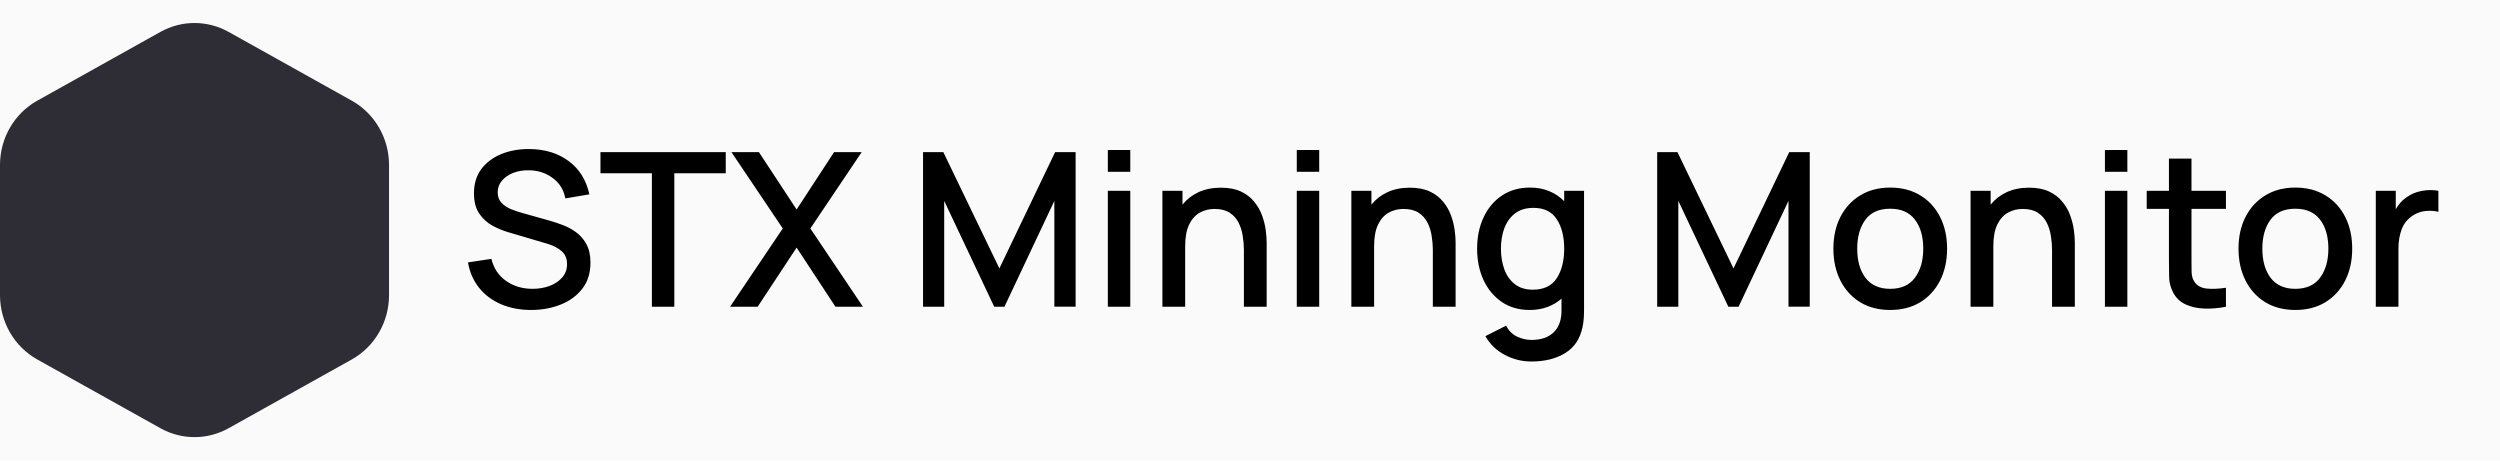
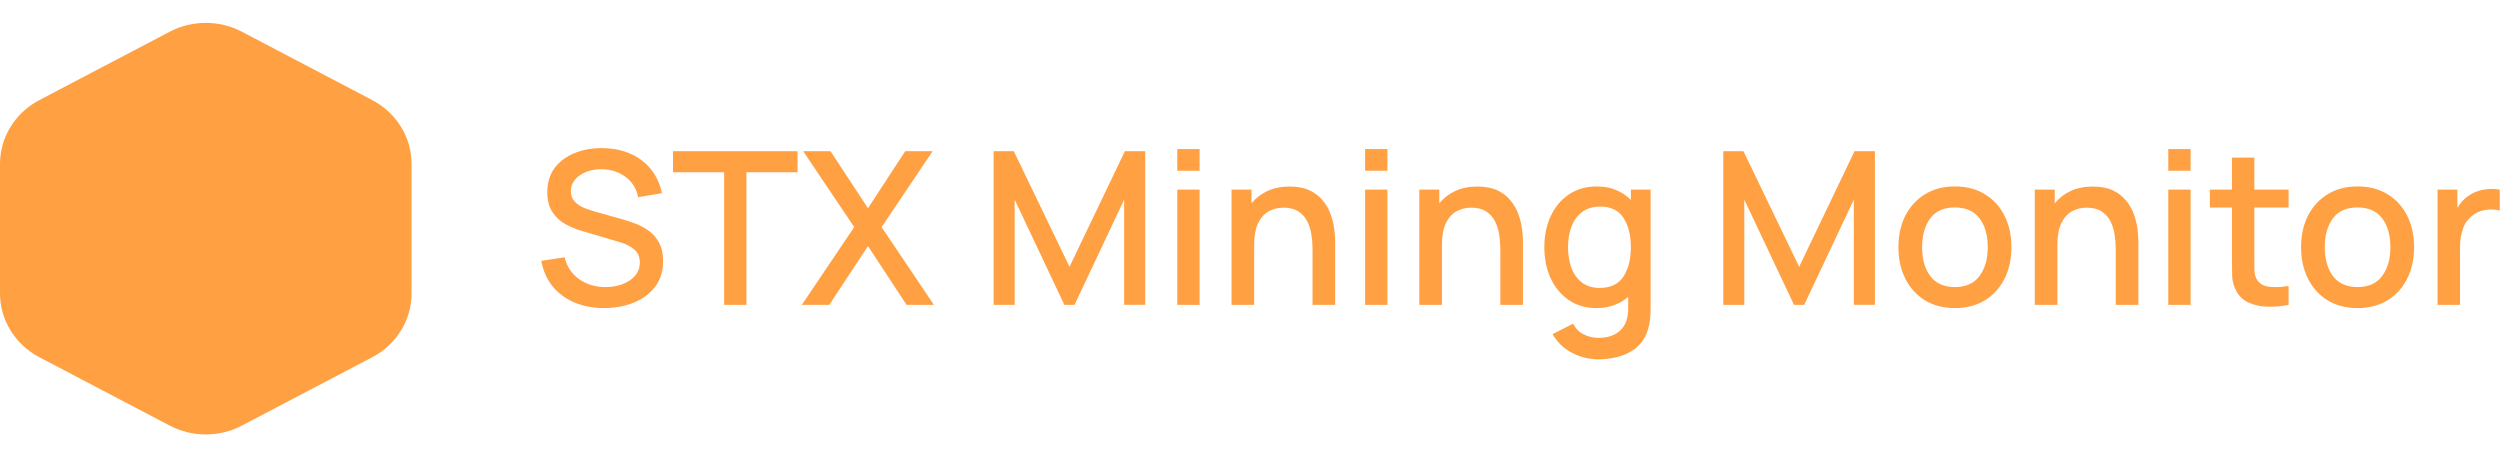
- <svg xmlns="http://www.w3.org/2000/svg" width="163" height="30" viewBox="0 0 163 30" fill="none">
-   <rect width="160" height="30" fill="#FAFAFA" />
-   <rect width="163" height="30" fill="#FAFAFA" />
-   <path d="M34.634 20.21C35.329 20.21 35.969 20.093 36.552 19.86C37.14 19.627 37.611 19.281 37.966 18.824C38.321 18.367 38.498 17.8 38.498 17.123C38.498 16.633 38.407 16.227 38.225 15.905C38.043 15.578 37.812 15.317 37.532 15.121C37.257 14.925 36.97 14.773 36.671 14.666C36.377 14.554 36.113 14.465 35.88 14.4L34.018 13.875C33.78 13.81 33.54 13.728 33.297 13.63C33.059 13.527 32.858 13.39 32.695 13.217C32.532 13.044 32.45 12.818 32.45 12.538C32.45 12.249 32.541 11.997 32.723 11.782C32.91 11.563 33.157 11.392 33.465 11.271C33.778 11.15 34.121 11.094 34.494 11.103C35.073 11.108 35.584 11.273 36.027 11.6C36.475 11.922 36.753 12.368 36.86 12.937L38.428 12.671C38.223 11.742 37.775 11.021 37.084 10.508C36.393 9.99 35.537 9.726 34.515 9.717C33.838 9.712 33.227 9.822 32.681 10.046C32.135 10.27 31.701 10.597 31.379 11.026C31.062 11.455 30.903 11.983 30.903 12.608C30.903 13.149 31.017 13.588 31.246 13.924C31.475 14.26 31.759 14.521 32.1 14.708C32.445 14.895 32.786 15.037 33.122 15.135L35.705 15.898C36.078 16.01 36.382 16.169 36.615 16.374C36.853 16.575 36.972 16.857 36.972 17.221C36.972 17.557 36.867 17.846 36.657 18.089C36.452 18.327 36.179 18.511 35.838 18.642C35.497 18.768 35.124 18.831 34.718 18.831C34.065 18.831 33.493 18.661 33.003 18.32C32.513 17.979 32.191 17.499 32.037 16.878L30.511 17.109C30.623 17.748 30.866 18.301 31.239 18.768C31.612 19.23 32.091 19.587 32.674 19.839C33.257 20.086 33.911 20.21 34.634 20.21ZM42.503 20H43.966V11.299H47.319V9.92H39.15V11.299H42.503V20ZM47.599 20H49.398L51.939 16.143L54.473 20H56.265L52.835 14.897L56.181 9.92H54.382L51.939 13.658L49.482 9.92H47.69L51.036 14.897L47.599 20ZM60.183 20H61.562V13.098L64.824 20H65.489L68.744 13.098V19.993H70.13V9.92H68.793L65.16 17.501L61.506 9.92H60.183V20ZM72.231 11.201H73.694V9.78H72.231V11.201ZM72.231 20H73.694V12.44H72.231V20ZM75.789 20H77.273V16.066C77.273 15.469 77.36 14.993 77.532 14.638C77.71 14.279 77.943 14.02 78.232 13.861C78.522 13.702 78.841 13.623 79.191 13.623C79.593 13.623 79.919 13.705 80.171 13.868C80.423 14.031 80.617 14.246 80.752 14.512C80.888 14.778 80.979 15.067 81.025 15.38C81.077 15.688 81.102 15.989 81.102 16.283V20H82.586V15.8C82.586 15.567 82.565 15.296 82.523 14.988C82.481 14.68 82.402 14.365 82.285 14.043C82.169 13.721 81.998 13.425 81.774 13.154C81.555 12.879 81.268 12.657 80.913 12.489C80.559 12.321 80.12 12.237 79.597 12.237C79.051 12.237 78.566 12.335 78.141 12.531C77.721 12.727 77.374 12.998 77.098 13.343V12.44H75.789V20ZM84.55 11.201H86.013V9.78H84.55V11.201ZM84.55 20H86.013V12.44H84.55V20ZM88.108 20H89.592V16.066C89.592 15.469 89.678 14.993 89.851 14.638C90.028 14.279 90.261 14.02 90.551 13.861C90.84 13.702 91.16 13.623 91.51 13.623C91.911 13.623 92.238 13.705 92.49 13.868C92.742 14.031 92.935 14.246 93.071 14.512C93.206 14.778 93.297 15.067 93.344 15.38C93.395 15.688 93.421 15.989 93.421 16.283V20H94.905V15.8C94.905 15.567 94.884 15.296 94.842 14.988C94.8 14.68 94.72 14.365 94.604 14.043C94.487 13.721 94.317 13.425 94.093 13.154C93.873 12.879 93.586 12.657 93.232 12.489C92.877 12.321 92.438 12.237 91.916 12.237C91.37 12.237 90.884 12.335 90.46 12.531C90.04 12.727 89.692 12.998 89.417 13.343V12.44H88.108V20ZM99.731 20.21C100.16 20.21 100.548 20.145 100.893 20.014C101.238 19.888 101.544 19.708 101.81 19.475V20.189C101.819 20.838 101.651 21.328 101.306 21.659C100.965 21.995 100.482 22.163 99.857 22.163C99.521 22.163 99.201 22.088 98.898 21.939C98.595 21.79 98.361 21.554 98.198 21.232L96.847 21.918C97.155 22.455 97.58 22.863 98.121 23.143C98.662 23.428 99.236 23.57 99.843 23.57C100.725 23.57 101.462 23.386 102.055 23.017C102.648 22.653 103.023 22.088 103.182 21.323C103.219 21.146 103.245 20.964 103.259 20.777C103.273 20.595 103.28 20.404 103.28 20.203V12.44H101.985V13.119C101.714 12.839 101.392 12.622 101.019 12.468C100.646 12.309 100.226 12.23 99.759 12.23C99.05 12.23 98.436 12.405 97.918 12.755C97.405 13.1 97.008 13.574 96.728 14.176C96.448 14.773 96.308 15.452 96.308 16.213C96.308 16.969 96.446 17.648 96.721 18.25C97.001 18.852 97.398 19.33 97.911 19.685C98.424 20.035 99.031 20.21 99.731 20.21ZM99.934 18.887C99.467 18.887 99.08 18.768 98.772 18.53C98.464 18.292 98.235 17.972 98.086 17.571C97.937 17.165 97.862 16.712 97.862 16.213C97.862 15.718 97.937 15.27 98.086 14.869C98.24 14.468 98.473 14.148 98.786 13.91C99.099 13.672 99.498 13.553 99.983 13.553C100.674 13.553 101.18 13.8 101.502 14.295C101.824 14.79 101.985 15.429 101.985 16.213C101.985 16.997 101.824 17.639 101.502 18.138C101.18 18.637 100.657 18.887 99.934 18.887ZM108.048 20H109.427V13.098L112.689 20H113.354L116.609 13.098V19.993H117.995V9.92H116.658L113.025 17.501L109.371 9.92H108.048V20ZM123.24 20.21C123.991 20.21 124.644 20.042 125.2 19.706C125.755 19.365 126.184 18.896 126.488 18.299C126.796 17.697 126.95 17.002 126.95 16.213C126.95 15.434 126.798 14.745 126.495 14.148C126.191 13.546 125.762 13.077 125.207 12.741C124.651 12.4 123.996 12.23 123.24 12.23C122.498 12.23 121.849 12.398 121.294 12.734C120.738 13.07 120.307 13.537 119.999 14.134C119.691 14.731 119.537 15.424 119.537 16.213C119.537 16.992 119.688 17.683 119.992 18.285C120.295 18.887 120.722 19.358 121.273 19.699C121.828 20.04 122.484 20.21 123.24 20.21ZM123.24 18.831C122.535 18.831 122.001 18.595 121.637 18.124C121.273 17.648 121.091 17.011 121.091 16.213C121.091 15.443 121.266 14.818 121.616 14.337C121.966 13.852 122.507 13.609 123.24 13.609C123.954 13.609 124.49 13.845 124.85 14.316C125.214 14.787 125.396 15.42 125.396 16.213C125.396 16.988 125.216 17.618 124.857 18.103C124.502 18.588 123.963 18.831 123.24 18.831ZM128.481 20H129.965V16.066C129.965 15.469 130.051 14.993 130.224 14.638C130.401 14.279 130.634 14.02 130.924 13.861C131.213 13.702 131.533 13.623 131.883 13.623C132.284 13.623 132.611 13.705 132.863 13.868C133.115 14.031 133.308 14.246 133.444 14.512C133.579 14.778 133.67 15.067 133.717 15.38C133.768 15.688 133.794 15.989 133.794 16.283V20H135.278V15.8C135.278 15.567 135.257 15.296 135.215 14.988C135.173 14.68 135.093 14.365 134.977 14.043C134.86 13.721 134.69 13.425 134.466 13.154C134.246 12.879 133.959 12.657 133.605 12.489C133.25 12.321 132.811 12.237 132.289 12.237C131.743 12.237 131.257 12.335 130.833 12.531C130.413 12.727 130.065 12.998 129.79 13.343V12.44H128.481V20ZM137.241 11.201H138.704V9.78H137.241V11.201ZM137.241 20H138.704V12.44H137.241V20ZM145.132 20V18.761C144.638 18.836 144.206 18.852 143.837 18.81C143.473 18.763 143.207 18.598 143.039 18.313C142.951 18.159 142.902 17.97 142.892 17.746C142.888 17.522 142.885 17.258 142.885 16.955V13.616H145.132V12.44H142.885V10.34H141.415V12.44H139.966V13.616H141.415V17.025C141.415 17.436 141.42 17.804 141.429 18.131C141.443 18.453 141.532 18.77 141.695 19.083C141.882 19.433 142.155 19.69 142.514 19.853C142.874 20.016 143.282 20.105 143.739 20.119C144.197 20.133 144.661 20.093 145.132 20ZM149.654 20.21C150.405 20.21 151.058 20.042 151.614 19.706C152.169 19.365 152.598 18.896 152.902 18.299C153.21 17.697 153.364 17.002 153.364 16.213C153.364 15.434 153.212 14.745 152.909 14.148C152.605 13.546 152.176 13.077 151.621 12.741C151.065 12.4 150.41 12.23 149.654 12.23C148.912 12.23 148.263 12.398 147.708 12.734C147.152 13.07 146.721 13.537 146.413 14.134C146.105 14.731 145.951 15.424 145.951 16.213C145.951 16.992 146.102 17.683 146.406 18.285C146.709 18.887 147.136 19.358 147.687 19.699C148.242 20.04 148.898 20.21 149.654 20.21ZM149.654 18.831C148.949 18.831 148.415 18.595 148.051 18.124C147.687 17.648 147.505 17.011 147.505 16.213C147.505 15.443 147.68 14.818 148.03 14.337C148.38 13.852 148.921 13.609 149.654 13.609C150.368 13.609 150.904 13.845 151.264 14.316C151.628 14.787 151.81 15.42 151.81 16.213C151.81 16.988 151.63 17.618 151.271 18.103C150.916 18.588 150.377 18.831 149.654 18.831ZM154.902 20H156.379V16.185C156.379 15.742 156.449 15.331 156.589 14.953C156.729 14.575 156.976 14.272 157.331 14.043C157.583 13.88 157.861 13.784 158.164 13.756C158.467 13.728 158.74 13.747 158.983 13.812V12.44C158.642 12.375 158.281 12.377 157.898 12.447C157.52 12.517 157.189 12.657 156.904 12.867C156.624 13.054 156.391 13.313 156.204 13.644V12.44H154.902V20Z" fill="black" />
-   <path fill-rule="evenodd" clip-rule="evenodd" d="M10.46 2.08C11.846 1.307 13.519 1.307 14.905 2.08L22.937 6.564C24.433 7.4 25.365 9.008 25.365 10.757V19.243C25.365 20.992 24.433 22.6 22.937 23.436L14.905 27.92C13.519 28.693 11.846 28.693 10.46 27.92L2.428 23.436C0.932 22.6 0 20.992 0 19.243L0 10.757C0 9.008 0.932 7.4 2.428 6.564L10.46 2.08Z" fill="#2E2C34" />
+ <svg xmlns="http://www.w3.org/2000/svg" width="164" height="30" viewBox="0 0 164 30" fill="none">
+   <path d="M39.634 20.21C40.329 20.21 40.969 20.093 41.552 19.86C42.14 19.627 42.611 19.281 42.966 18.824C43.321 18.367 43.498 17.8 43.498 17.123C43.498 16.633 43.407 16.227 43.225 15.905C43.043 15.578 42.812 15.317 42.532 15.121C42.257 14.925 41.97 14.773 41.671 14.666C41.377 14.554 41.113 14.465 40.88 14.4L39.018 13.875C38.78 13.81 38.54 13.728 38.297 13.63C38.059 13.527 37.858 13.39 37.695 13.217C37.532 13.044 37.45 12.818 37.45 12.538C37.45 12.249 37.541 11.997 37.723 11.782C37.91 11.563 38.157 11.392 38.465 11.271C38.778 11.15 39.121 11.094 39.494 11.103C40.073 11.108 40.584 11.273 41.027 11.6C41.475 11.922 41.753 12.368 41.86 12.937L43.428 12.671C43.223 11.742 42.775 11.021 42.084 10.508C41.393 9.99 40.537 9.726 39.515 9.717C38.838 9.712 38.227 9.822 37.681 10.046C37.135 10.27 36.701 10.597 36.379 11.026C36.062 11.455 35.903 11.983 35.903 12.608C35.903 13.149 36.017 13.588 36.246 13.924C36.475 14.26 36.759 14.521 37.1 14.708C37.445 14.895 37.786 15.037 38.122 15.135L40.705 15.898C41.078 16.01 41.382 16.169 41.615 16.374C41.853 16.575 41.972 16.857 41.972 17.221C41.972 17.557 41.867 17.846 41.657 18.089C41.452 18.327 41.179 18.511 40.838 18.642C40.497 18.768 40.124 18.831 39.718 18.831C39.065 18.831 38.493 18.661 38.003 18.32C37.513 17.979 37.191 17.499 37.037 16.878L35.511 17.109C35.623 17.748 35.866 18.301 36.239 18.768C36.612 19.23 37.091 19.587 37.674 19.839C38.257 20.086 38.911 20.21 39.634 20.21ZM47.503 20H48.966V11.299H52.319V9.92H44.15V11.299H47.503V20ZM52.599 20H54.398L56.939 16.143L59.473 20H61.265L57.835 14.897L61.181 9.92H59.382L56.939 13.658L54.482 9.92H52.69L56.036 14.897L52.599 20ZM65.183 20H66.562V13.098L69.824 20H70.489L73.744 13.098V19.993H75.13V9.92H73.793L70.16 17.501L66.506 9.92H65.183V20ZM77.231 11.201H78.694V9.78H77.231V11.201ZM77.231 20H78.694V12.44H77.231V20ZM80.789 20H82.273V16.066C82.273 15.469 82.36 14.993 82.532 14.638C82.71 14.279 82.943 14.02 83.232 13.861C83.522 13.702 83.841 13.623 84.191 13.623C84.593 13.623 84.919 13.705 85.171 13.868C85.423 14.031 85.617 14.246 85.752 14.512C85.888 14.778 85.979 15.067 86.025 15.38C86.077 15.688 86.102 15.989 86.102 16.283V20H87.586V15.8C87.586 15.567 87.565 15.296 87.523 14.988C87.481 14.68 87.402 14.365 87.285 14.043C87.169 13.721 86.998 13.425 86.774 13.154C86.555 12.879 86.268 12.657 85.913 12.489C85.559 12.321 85.12 12.237 84.597 12.237C84.051 12.237 83.566 12.335 83.141 12.531C82.721 12.727 82.374 12.998 82.098 13.343V12.44H80.789V20ZM89.55 11.201H91.013V9.78H89.55V11.201ZM89.55 20H91.013V12.44H89.55V20ZM93.108 20H94.592V16.066C94.592 15.469 94.678 14.993 94.851 14.638C95.028 14.279 95.261 14.02 95.551 13.861C95.84 13.702 96.16 13.623 96.51 13.623C96.911 13.623 97.238 13.705 97.49 13.868C97.742 14.031 97.935 14.246 98.071 14.512C98.206 14.778 98.297 15.067 98.344 15.38C98.395 15.688 98.421 15.989 98.421 16.283V20H99.905V15.8C99.905 15.567 99.884 15.296 99.842 14.988C99.8 14.68 99.72 14.365 99.604 14.043C99.487 13.721 99.317 13.425 99.093 13.154C98.873 12.879 98.586 12.657 98.232 12.489C97.877 12.321 97.438 12.237 96.916 12.237C96.37 12.237 95.884 12.335 95.46 12.531C95.04 12.727 94.692 12.998 94.417 13.343V12.44H93.108V20ZM104.731 20.21C105.16 20.21 105.548 20.145 105.893 20.014C106.238 19.888 106.544 19.708 106.81 19.475V20.189C106.819 20.838 106.651 21.328 106.306 21.659C105.965 21.995 105.482 22.163 104.857 22.163C104.521 22.163 104.201 22.088 103.898 21.939C103.595 21.79 103.361 21.554 103.198 21.232L101.847 21.918C102.155 22.455 102.58 22.863 103.121 23.143C103.662 23.428 104.236 23.57 104.843 23.57C105.725 23.57 106.462 23.386 107.055 23.017C107.648 22.653 108.023 22.088 108.182 21.323C108.219 21.146 108.245 20.964 108.259 20.777C108.273 20.595 108.28 20.404 108.28 20.203V12.44H106.985V13.119C106.714 12.839 106.392 12.622 106.019 12.468C105.646 12.309 105.226 12.23 104.759 12.23C104.05 12.23 103.436 12.405 102.918 12.755C102.405 13.1 102.008 13.574 101.728 14.176C101.448 14.773 101.308 15.452 101.308 16.213C101.308 16.969 101.446 17.648 101.721 18.25C102.001 18.852 102.398 19.33 102.911 19.685C103.424 20.035 104.031 20.21 104.731 20.21ZM104.934 18.887C104.467 18.887 104.08 18.768 103.772 18.53C103.464 18.292 103.235 17.972 103.086 17.571C102.937 17.165 102.862 16.712 102.862 16.213C102.862 15.718 102.937 15.27 103.086 14.869C103.24 14.468 103.473 14.148 103.786 13.91C104.099 13.672 104.498 13.553 104.983 13.553C105.674 13.553 106.18 13.8 106.502 14.295C106.824 14.79 106.985 15.429 106.985 16.213C106.985 16.997 106.824 17.639 106.502 18.138C106.18 18.637 105.657 18.887 104.934 18.887ZM113.048 20H114.427V13.098L117.689 20H118.354L121.609 13.098V19.993H122.995V9.92H121.658L118.025 17.501L114.371 9.92H113.048V20ZM128.24 20.21C128.991 20.21 129.644 20.042 130.2 19.706C130.755 19.365 131.184 18.896 131.488 18.299C131.796 17.697 131.95 17.002 131.95 16.213C131.95 15.434 131.798 14.745 131.495 14.148C131.191 13.546 130.762 13.077 130.207 12.741C129.651 12.4 128.996 12.23 128.24 12.23C127.498 12.23 126.849 12.398 126.294 12.734C125.738 13.07 125.307 13.537 124.999 14.134C124.691 14.731 124.537 15.424 124.537 16.213C124.537 16.992 124.688 17.683 124.992 18.285C125.295 18.887 125.722 19.358 126.273 19.699C126.828 20.04 127.484 20.21 128.24 20.21ZM128.24 18.831C127.535 18.831 127.001 18.595 126.637 18.124C126.273 17.648 126.091 17.011 126.091 16.213C126.091 15.443 126.266 14.818 126.616 14.337C126.966 13.852 127.507 13.609 128.24 13.609C128.954 13.609 129.49 13.845 129.85 14.316C130.214 14.787 130.396 15.42 130.396 16.213C130.396 16.988 130.216 17.618 129.857 18.103C129.502 18.588 128.963 18.831 128.24 18.831ZM133.481 20H134.965V16.066C134.965 15.469 135.051 14.993 135.224 14.638C135.401 14.279 135.634 14.02 135.924 13.861C136.213 13.702 136.533 13.623 136.883 13.623C137.284 13.623 137.611 13.705 137.863 13.868C138.115 14.031 138.308 14.246 138.444 14.512C138.579 14.778 138.67 15.067 138.717 15.38C138.768 15.688 138.794 15.989 138.794 16.283V20H140.278V15.8C140.278 15.567 140.257 15.296 140.215 14.988C140.173 14.68 140.093 14.365 139.977 14.043C139.86 13.721 139.69 13.425 139.466 13.154C139.246 12.879 138.959 12.657 138.605 12.489C138.25 12.321 137.811 12.237 137.289 12.237C136.743 12.237 136.257 12.335 135.833 12.531C135.413 12.727 135.065 12.998 134.79 13.343V12.44H133.481V20ZM142.241 11.201H143.704V9.78H142.241V11.201ZM142.241 20H143.704V12.44H142.241V20ZM150.132 20V18.761C149.638 18.836 149.206 18.852 148.837 18.81C148.473 18.763 148.207 18.598 148.039 18.313C147.951 18.159 147.902 17.97 147.892 17.746C147.888 17.522 147.885 17.258 147.885 16.955V13.616H150.132V12.44H147.885V10.34H146.415V12.44H144.966V13.616H146.415V17.025C146.415 17.436 146.42 17.804 146.429 18.131C146.443 18.453 146.532 18.77 146.695 19.083C146.882 19.433 147.155 19.69 147.514 19.853C147.874 20.016 148.282 20.105 148.739 20.119C149.197 20.133 149.661 20.093 150.132 20ZM154.654 20.21C155.405 20.21 156.058 20.042 156.614 19.706C157.169 19.365 157.598 18.896 157.902 18.299C158.21 17.697 158.364 17.002 158.364 16.213C158.364 15.434 158.212 14.745 157.909 14.148C157.605 13.546 157.176 13.077 156.621 12.741C156.065 12.4 155.41 12.23 154.654 12.23C153.912 12.23 153.263 12.398 152.708 12.734C152.152 13.07 151.721 13.537 151.413 14.134C151.105 14.731 150.951 15.424 150.951 16.213C150.951 16.992 151.102 17.683 151.406 18.285C151.709 18.887 152.136 19.358 152.687 19.699C153.242 20.04 153.898 20.21 154.654 20.21ZM154.654 18.831C153.949 18.831 153.415 18.595 153.051 18.124C152.687 17.648 152.505 17.011 152.505 16.213C152.505 15.443 152.68 14.818 153.03 14.337C153.38 13.852 153.921 13.609 154.654 13.609C155.368 13.609 155.904 13.845 156.264 14.316C156.628 14.787 156.81 15.42 156.81 16.213C156.81 16.988 156.63 17.618 156.271 18.103C155.916 18.588 155.377 18.831 154.654 18.831ZM159.902 20H161.379V16.185C161.379 15.742 161.449 15.331 161.589 14.953C161.729 14.575 161.976 14.272 162.331 14.043C162.583 13.88 162.861 13.784 163.164 13.756C163.467 13.728 163.74 13.747 163.983 13.812V12.44C163.642 12.375 163.281 12.377 162.898 12.447C162.52 12.517 162.189 12.657 161.904 12.867C161.624 13.054 161.391 13.313 161.204 13.644V12.44H159.902V20Z" fill="#FFA043" />
+   <path fill-rule="evenodd" clip-rule="evenodd" d="M11.135 2.08C12.61 1.307 14.39 1.307 15.865 2.08L24.415 6.564C26.008 7.4 27 9.008 27 10.757V19.243C27 20.992 26.008 22.6 24.415 23.436L15.865 27.92C14.39 28.693 12.61 28.693 11.135 27.92L2.585 23.436C0.992 22.6 0 20.992 0 19.243L0 10.757C0 9.008 0.992 7.4 2.585 6.564L11.135 2.08Z" fill="#FFA043" />
</svg>
